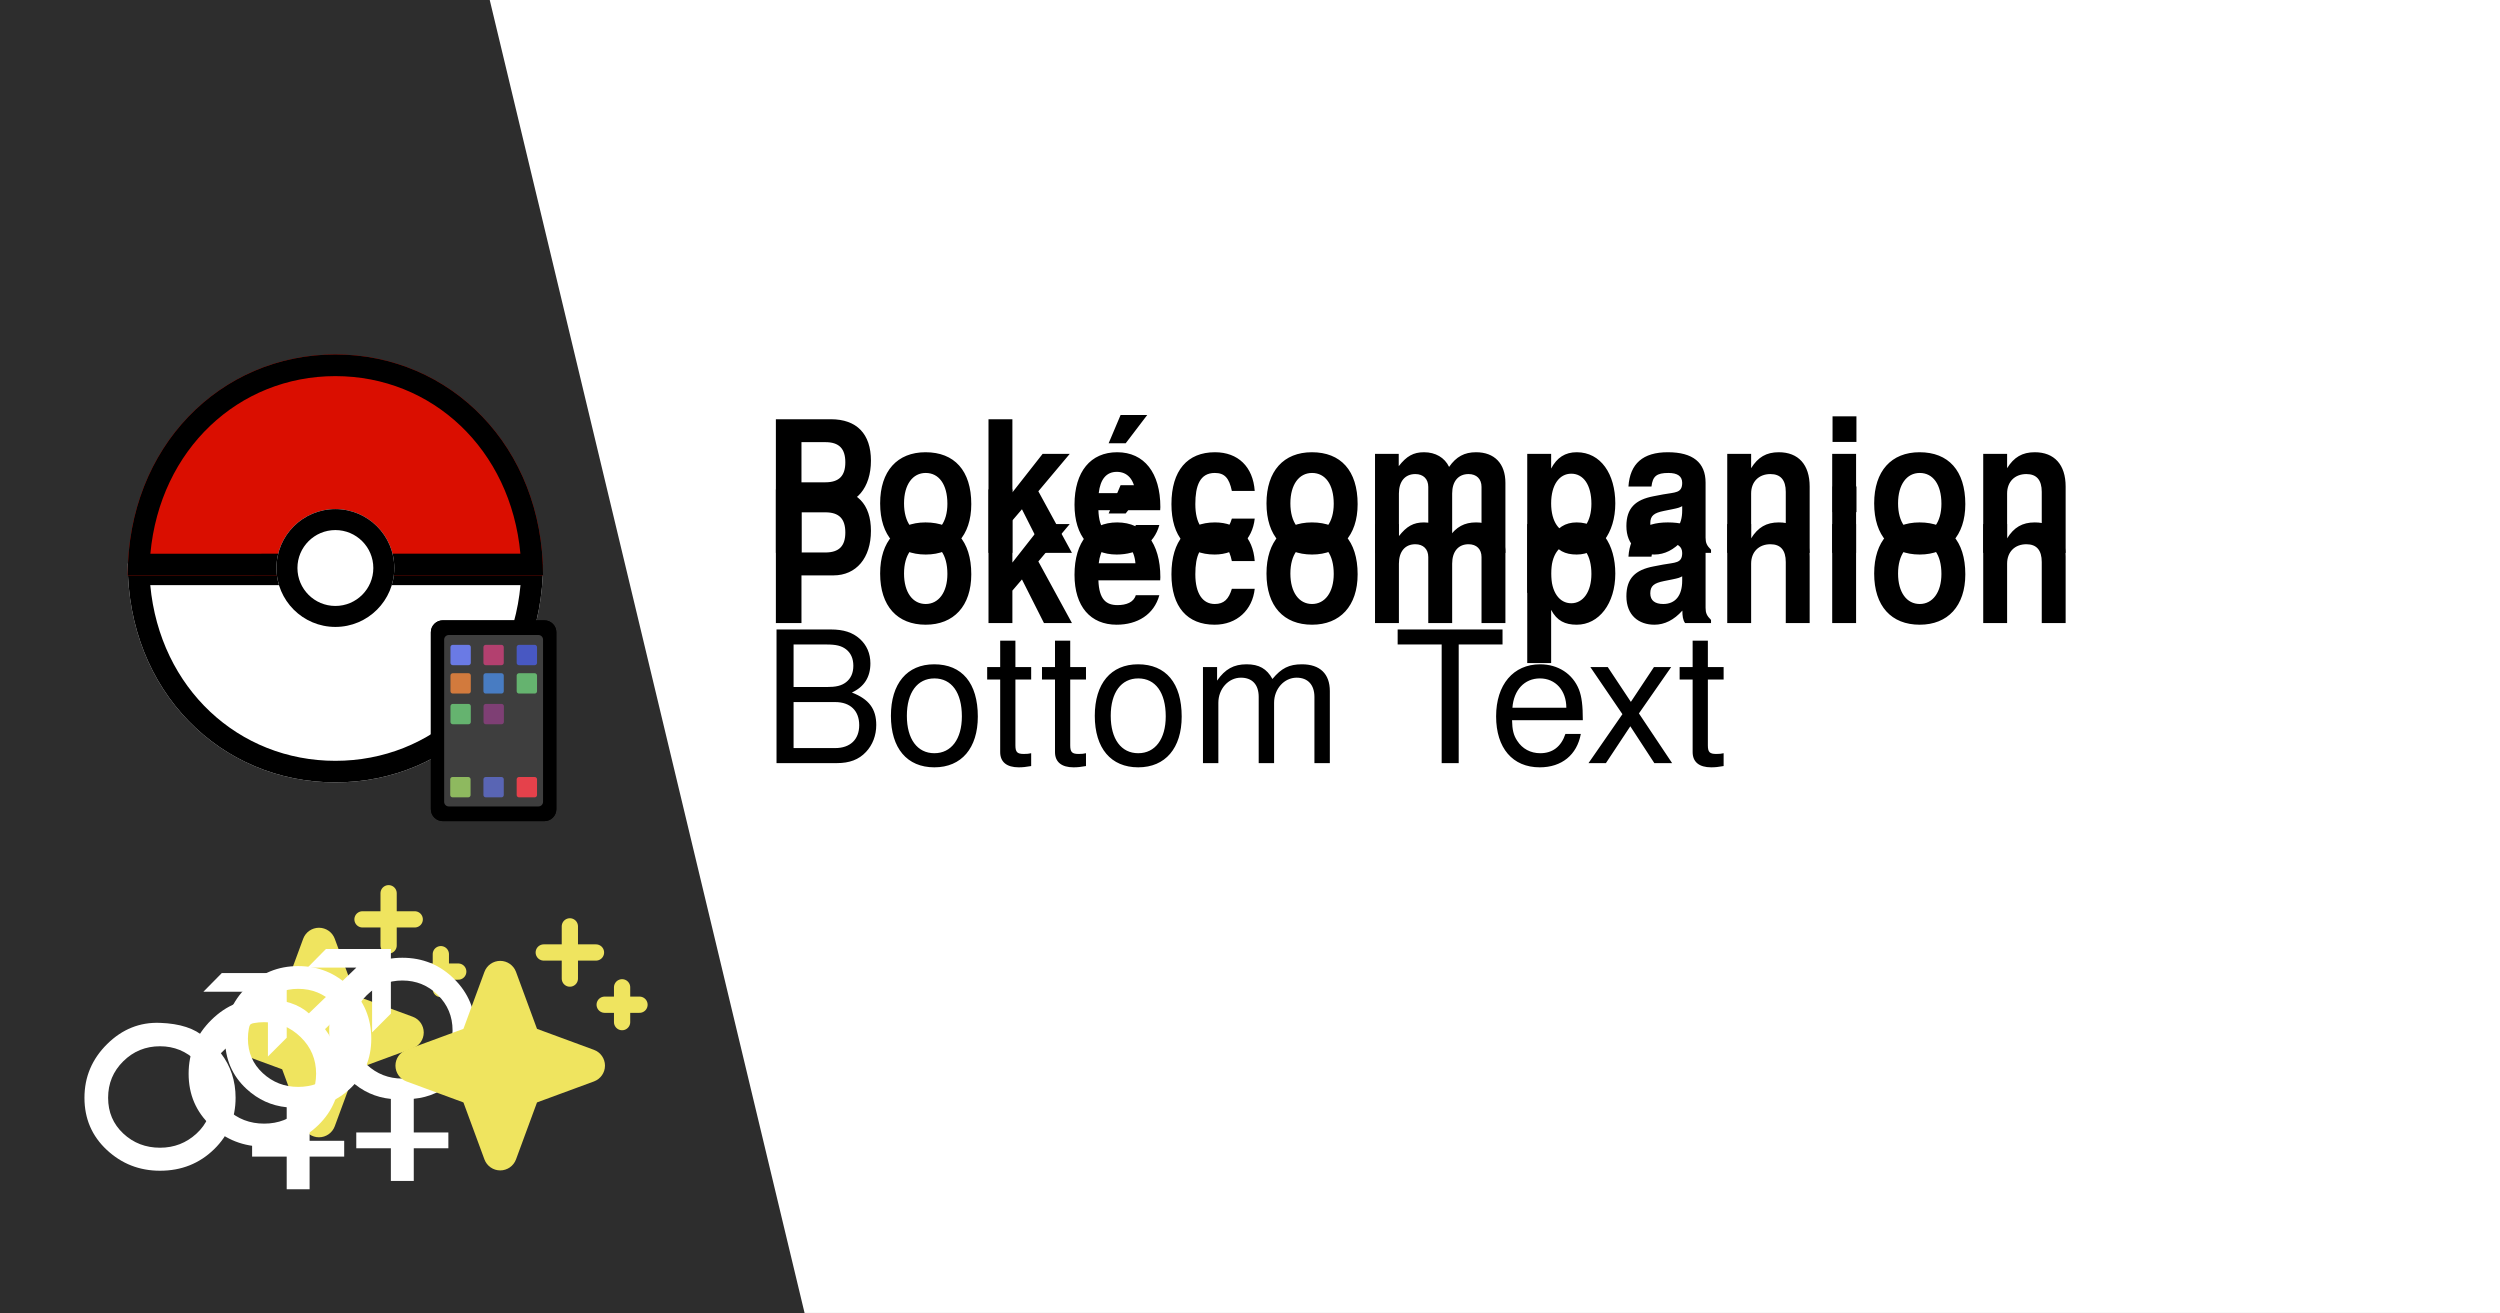
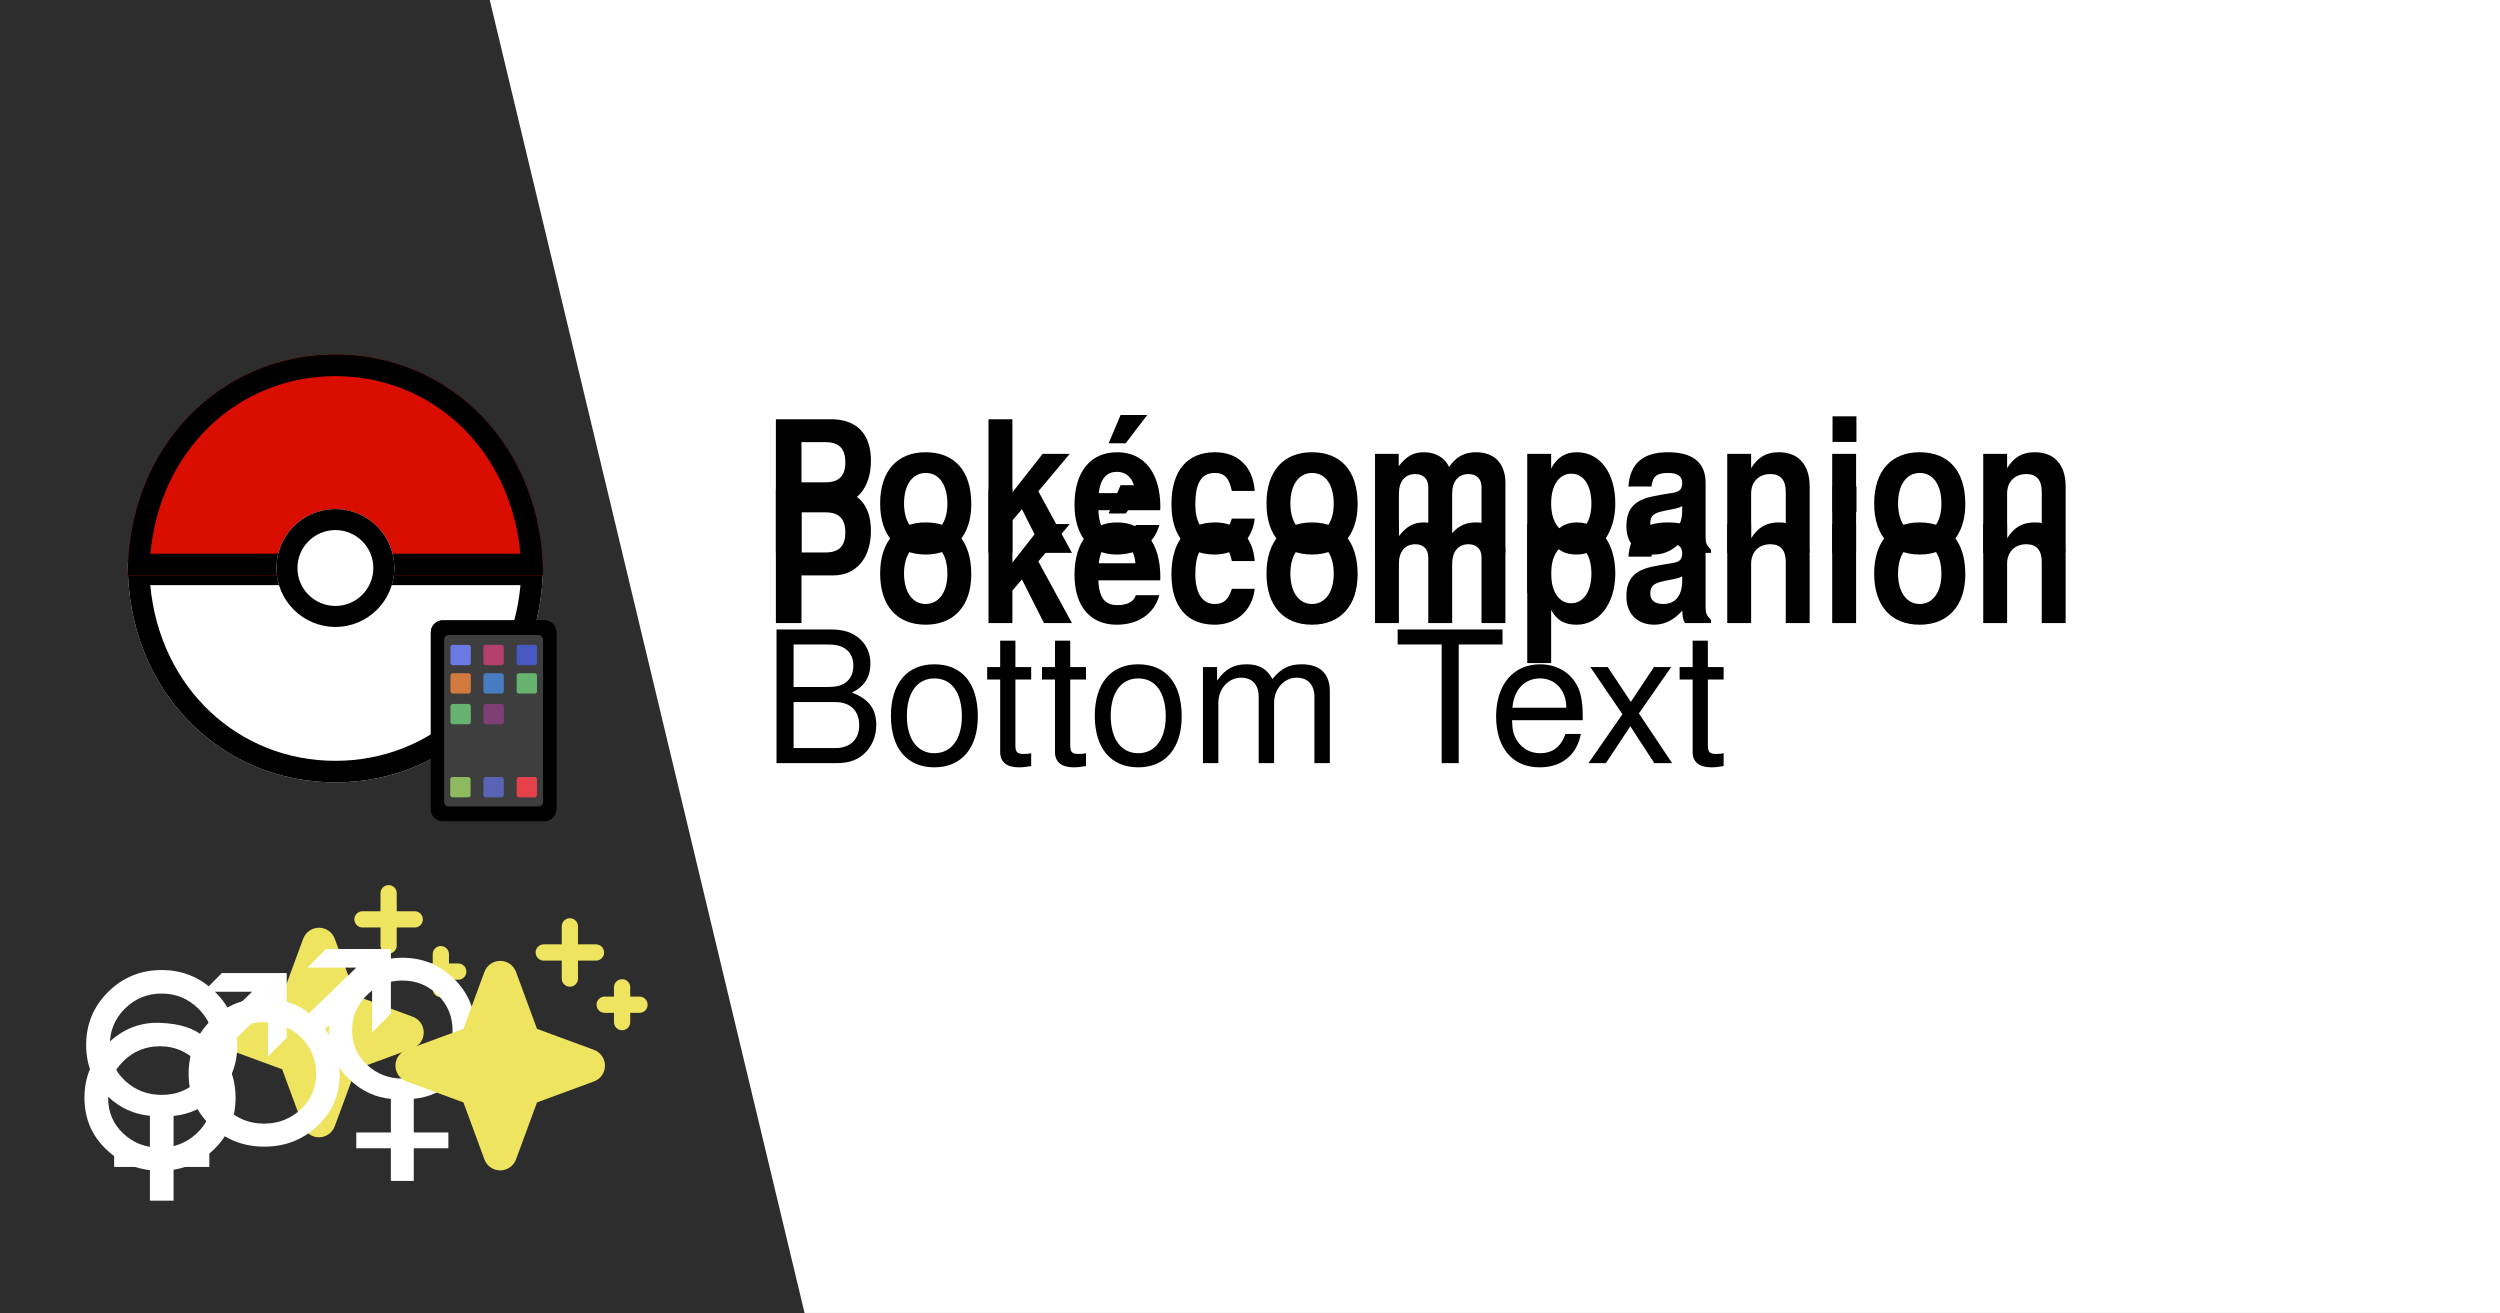
<svg xmlns="http://www.w3.org/2000/svg" width="100%" height="100%" viewBox="0 0 1200 630" version="1.1" xml:space="preserve" style="fill-rule:evenodd;clip-rule:evenodd;stroke-linecap:round;stroke-linejoin:round;">
  <g transform="matrix(0.848057,3.06772e-17,3.16303e-17,0.823529,94.1343,51.0588)">
    <rect x="-111" y="-62" width="1415" height="765" style="fill:white;" />
  </g>
  <g transform="matrix(0.173525,0.723656,-0.724558,0.173742,165.999,-89.9518)">
    <rect x="-111" y="-62" width="1415" height="765" style="fill:rgb(45,45,45);" />
  </g>
  <g transform="matrix(0.514,0,0,0.514,41,155.183)">
    <g id="icon.svg">
      <g>
        <g id="pokeball" transform="matrix(1.08568,0,0,1.08568,15.3457,10.305)">
          <g id="bottom" transform="matrix(0.990812,2.03295e-32,0,1.1019,-48.4764,-41.9315)">
            <path d="M431.941,217.017C431.941,316.664 351.309,387.797 251.662,387.797C152.015,387.797 71.386,316.684 71.386,217.036L431.941,217.017Z" style="fill:white;" />
            <path d="M431.941,217.017C431.941,316.664 351.309,387.797 251.662,387.797C152.015,387.797 71.386,316.684 71.386,217.036L431.941,217.017ZM412.37,233.839L90.956,233.856C99.345,314.566 167.791,370.976 251.662,370.976C335.533,370.976 403.98,314.55 412.37,233.839Z" />
          </g>
          <g id="top" transform="matrix(-0.990812,1.21339e-16,-1.36265e-16,-1.11269,450.225,448.805)">
            <path d="M431.941,217.017C431.941,316.664 351.309,387.797 251.662,387.797C152.015,387.797 71.386,316.684 71.386,217.036L431.941,217.017Z" style="fill:rgb(218,14,0);" />
            <path d="M431.941,217.017C431.941,316.664 351.309,387.797 251.662,387.797C152.015,387.797 71.386,316.684 71.386,217.036L431.941,217.017ZM412.277,233.766L91.049,233.783C99.392,314.54 167.767,371.049 251.662,371.049C335.557,371.049 403.933,314.524 412.277,233.766Z" />
          </g>
          <g id="circle" transform="matrix(1.08922,0,0,1.08922,-98.7645,-125.516)">
            <g id="center">
              <g id="circle1">
                <circle cx="275.094" cy="299.769" r="46.526" style="fill:white;" />
                <path d="M275.094,253.243C300.773,253.243 321.621,274.091 321.621,299.769C321.621,325.448 300.773,346.295 275.094,346.295C249.416,346.295 228.568,325.448 228.568,299.769C228.568,274.091 249.416,253.243 275.094,253.243ZM275.094,269.804C258.556,269.804 245.129,283.231 245.129,299.769C245.129,316.307 258.556,329.734 275.094,329.734C291.632,329.734 305.059,316.307 305.059,299.769C305.059,283.231 291.632,269.804 275.094,269.804Z" />
              </g>
            </g>
          </g>
        </g>
        <g id="phone" transform="matrix(1.17204,0,0,1.17204,67.7689,72.2431)">
          <g transform="matrix(0.788651,0,0,0.737632,139.958,33.586)">
            <g id="shape">
              <path d="M212.918,191.745C216.125,191.745 219.2,193.106 221.467,195.53C223.734,197.954 225.008,201.242 225.008,204.67L225.008,395.73C225.008,399.158 223.734,402.445 221.467,404.869C219.2,407.293 216.125,408.655 212.918,408.655L110.298,408.655C107.092,408.655 104.017,407.293 101.75,404.869C99.482,402.445 98.209,399.158 98.209,395.73L98.209,204.67C98.209,201.242 99.482,197.954 101.75,195.53C104.017,193.106 107.092,191.745 110.298,191.745L212.918,191.745Z" />
              <path d="M212.918,191.745C216.125,191.745 219.2,193.106 221.467,195.53C223.734,197.954 225.008,201.242 225.008,204.67L225.008,395.73C225.008,399.158 223.734,402.445 221.467,404.869C219.2,407.293 216.125,408.655 212.918,408.655L110.298,408.655C107.092,408.655 104.017,407.293 101.75,404.869C99.482,402.445 98.209,399.158 98.209,395.73L98.209,204.67C98.209,201.242 99.482,197.954 101.75,195.53C104.017,193.106 107.092,191.745 110.298,191.745L212.918,191.745ZM212.918,204.425L110.298,204.425C110.237,204.425 110.179,204.451 110.136,204.497C110.093,204.543 110.069,204.605 110.069,204.67L110.069,395.73C110.069,395.795 110.093,395.857 110.136,395.903C110.179,395.948 110.237,395.974 110.298,395.974L212.918,395.974C212.979,395.974 213.037,395.948 213.08,395.903C213.123,395.857 213.147,395.795 213.147,395.73L213.147,204.67C213.147,204.605 213.123,204.543 213.08,204.497C213.037,204.451 212.979,204.425 212.918,204.425Z" />
            </g>
          </g>
          <g id="screen" transform="matrix(0.755912,0,0,0.846791,137.967,18.8904)">
            <g transform="matrix(0.821987,0,0,0.743639,38.4009,55.6157)">
              <path d="M219.124,191.745C220.684,191.745 222.181,192.356 223.284,193.445C224.388,194.534 225.008,196.01 225.008,197.55L225.008,402.85C225.008,404.389 224.388,405.866 223.284,406.955C222.181,408.043 220.684,408.655 219.124,408.655L104.092,408.655C102.532,408.655 101.035,408.043 99.932,406.955C98.829,405.866 98.209,404.389 98.209,402.85L98.209,197.55C98.209,196.01 98.829,194.534 99.932,193.445C101.035,192.356 102.532,191.745 104.092,191.745L219.124,191.745Z" style="fill:rgb(62,62,62);" />
            </g>
            <g transform="matrix(0.727403,0,0,0.577247,-136.47,154.13)">
              <path d="M386.287,307.795C387.181,307.795 388.039,308.194 388.671,308.905C389.303,309.617 389.658,310.581 389.658,311.587L389.658,337.165C389.658,338.171 389.303,339.136 388.671,339.847C388.039,340.558 387.181,340.958 386.287,340.958L363.548,340.958C362.654,340.958 361.796,340.558 361.164,339.847C360.532,339.136 360.177,338.171 360.177,337.165L360.177,311.587C360.177,310.581 360.532,309.617 361.164,308.905C361.796,308.194 362.654,307.795 363.548,307.795L386.287,307.795Z" style="fill:rgb(179,240,111);fill-opacity:0.69;" />
            </g>
            <g transform="matrix(0.727403,0,0,0.577247,-136.226,29.7749)">
              <path d="M386.287,307.795C387.181,307.795 388.039,308.194 388.671,308.905C389.303,309.617 389.658,310.581 389.658,311.587L389.658,337.165C389.658,338.171 389.303,339.136 388.671,339.847C388.039,340.558 387.181,340.958 386.287,340.958L363.548,340.958C362.654,340.958 361.796,340.558 361.164,339.847C360.532,339.136 360.177,338.171 360.177,337.165L360.177,311.587C360.177,310.581 360.532,309.617 361.164,308.905C361.796,308.194 362.654,307.795 363.548,307.795L386.287,307.795Z" style="fill:rgb(106,122,229);" />
            </g>
            <g transform="matrix(0.727403,0,0,0.577247,-136.226,56.4839)">
              <path d="M386.287,307.795C387.181,307.795 388.039,308.194 388.671,308.905C389.303,309.617 389.658,310.581 389.658,311.587L389.658,337.165C389.658,338.171 389.303,339.136 388.671,339.847C388.039,340.558 387.181,340.958 386.287,340.958L363.548,340.958C362.654,340.958 361.796,340.558 361.164,339.847C360.532,339.136 360.177,338.171 360.177,337.165L360.177,311.587C360.177,310.581 360.532,309.617 361.164,308.905C361.796,308.194 362.654,307.795 363.548,307.795L386.287,307.795Z" style="fill:rgb(210,122,61);" />
            </g>
            <g transform="matrix(0.727403,0,0,0.577247,-101.354,85.3596)">
              <path d="M386.287,307.795C387.181,307.795 388.039,308.194 388.671,308.905C389.303,309.617 389.658,310.581 389.658,311.587L389.658,337.165C389.658,338.171 389.303,339.136 388.671,339.847C388.039,340.558 387.181,340.958 386.287,340.958L363.548,340.958C362.654,340.958 361.796,340.558 361.164,339.847C360.532,339.136 360.177,338.171 360.177,337.165L360.177,311.587C360.177,310.581 360.532,309.617 361.164,308.905C361.796,308.194 362.654,307.795 363.548,307.795L386.287,307.795Z" style="fill:rgb(155,65,140);fill-opacity:0.7;" />
            </g>
            <g transform="matrix(0.727403,0,0,0.577247,-101.475,154.13)">
              <path d="M386.287,307.795C387.181,307.795 388.039,308.194 388.671,308.905C389.303,309.617 389.658,310.581 389.658,311.587L389.658,337.165C389.658,338.171 389.303,339.136 388.671,339.847C388.039,340.558 387.181,340.958 386.287,340.958L363.548,340.958C362.654,340.958 361.796,340.558 361.164,339.847C360.532,339.136 360.177,338.171 360.177,337.165L360.177,311.587C360.177,310.581 360.532,309.617 361.164,308.905C361.796,308.194 362.654,307.795 363.548,307.795L386.287,307.795Z" style="fill:rgb(89,101,180);" />
            </g>
            <g transform="matrix(0.727403,0,0,0.577247,-101.475,29.7749)">
              <path d="M386.287,307.795C387.181,307.795 388.039,308.194 388.671,308.905C389.303,309.617 389.658,310.581 389.658,311.587L389.658,337.165C389.658,338.171 389.303,339.136 388.671,339.847C388.039,340.558 387.181,340.958 386.287,340.958L363.548,340.958C362.654,340.958 361.796,340.558 361.164,339.847C360.532,339.136 360.177,338.171 360.177,337.165L360.177,311.587C360.177,310.581 360.532,309.617 361.164,308.905C361.796,308.194 362.654,307.795 363.548,307.795L386.287,307.795Z" style="fill:rgb(179,64,111);" />
            </g>
            <g transform="matrix(0.727403,0,0,0.577247,-101.475,56.4839)">
              <path d="M386.287,307.795C387.181,307.795 388.039,308.194 388.671,308.905C389.303,309.617 389.658,310.581 389.658,311.587L389.658,337.165C389.658,338.171 389.303,339.136 388.671,339.847C388.039,340.558 387.181,340.958 386.287,340.958L363.548,340.958C362.654,340.958 361.796,340.558 361.164,339.847C360.532,339.136 360.177,338.171 360.177,337.165L360.177,311.587C360.177,310.581 360.532,309.617 361.164,308.905C361.796,308.194 362.654,307.795 363.548,307.795L386.287,307.795Z" style="fill:rgb(72,124,194);" />
            </g>
            <g transform="matrix(0.727403,0,0,0.577247,-136.226,85.3596)">
              <path d="M386.287,307.795C387.181,307.795 388.039,308.194 388.671,308.905C389.303,309.617 389.658,310.581 389.658,311.587L389.658,337.165C389.658,338.171 389.303,339.136 388.671,339.847C388.039,340.558 387.181,340.958 386.287,340.958L363.548,340.958C362.654,340.958 361.796,340.558 361.164,339.847C360.532,339.136 360.177,338.171 360.177,337.165L360.177,311.587C360.177,310.581 360.532,309.617 361.164,308.905C361.796,308.194 362.654,307.795 363.548,307.795L386.287,307.795Z" style="fill:rgb(101,179,111);" />
            </g>
            <g transform="matrix(0.727403,0,0,0.577247,-66.4312,154.13)">
              <path d="M386.287,307.795C387.181,307.795 388.039,308.194 388.671,308.905C389.303,309.617 389.658,310.581 389.658,311.587L389.658,337.165C389.658,338.171 389.303,339.136 388.671,339.847C388.039,340.558 387.181,340.958 386.287,340.958L363.548,340.958C362.654,340.958 361.796,340.558 361.164,339.847C360.532,339.136 360.177,338.171 360.177,337.165L360.177,311.587C360.177,310.581 360.532,309.617 361.164,308.905C361.796,308.194 362.654,307.795 363.548,307.795L386.287,307.795Z" style="fill:rgb(229,65,75);" />
            </g>
            <g transform="matrix(0.727403,0,0,0.577247,-66.4312,29.7749)">
              <path d="M386.287,307.795C387.181,307.795 388.039,308.194 388.671,308.905C389.303,309.617 389.658,310.581 389.658,311.587L389.658,337.165C389.658,338.171 389.303,339.136 388.671,339.847C388.039,340.558 387.181,340.958 386.287,340.958L363.548,340.958C362.654,340.958 361.796,340.558 361.164,339.847C360.532,339.136 360.177,338.171 360.177,337.165L360.177,311.587C360.177,310.581 360.532,309.617 361.164,308.905C361.796,308.194 362.654,307.795 363.548,307.795L386.287,307.795Z" style="fill:rgb(72,88,194);" />
            </g>
            <g transform="matrix(0.727403,0,0,0.577247,-66.4312,56.4839)">
              <path d="M386.287,307.795C387.181,307.795 388.039,308.194 388.671,308.905C389.303,309.617 389.658,310.581 389.658,311.587L389.658,337.165C389.658,338.171 389.303,339.136 388.671,339.847C388.039,340.558 387.181,340.958 386.287,340.958L363.548,340.958C362.654,340.958 361.796,340.558 361.164,339.847C360.532,339.136 360.177,338.171 360.177,337.165L360.177,311.587C360.177,310.581 360.532,309.617 361.164,308.905C361.796,308.194 362.654,307.795 363.548,307.795L386.287,307.795Z" style="fill:rgb(101,179,111);" />
            </g>
          </g>
        </g>
      </g>
    </g>
  </g>
  <g id="top-text" transform="matrix(0.48,0,0,0.51568,366.195,265.388)">
    <g transform="matrix(170.649,0,0,170.649,1225.96,0)">
        </g>
    <text x="0px" y="0px" style="font-family:'HelveticaNeue-Bold', 'Helvetica Neue';font-weight:700;font-size:170.649px;">Pokécompanion</text>
  </g>
  <g id="centered-text" transform="matrix(0.48,0,0,0.51568,366.195,299.072)">
    <g transform="matrix(170.649,0,0,170.649,1225.96,0)">
        </g>
    <text x="0px" y="0px" style="font-family:'HelveticaNeue-Bold', 'Helvetica Neue';font-weight:700;font-size:170.649px;">Pokécompanion</text>
  </g>
  <g id="bottom-text" transform="matrix(0.51568,0,0,0.51568,365.778,366.297)">
    <text x="0px" y="0px" style="font-family:'Helvetica';font-size:170.649px;">Bottom Text</text>
  </g>
  <g id="single-modifier">
    <g id="single-shiny" transform="matrix(7.42836,0,0,7.42836,-1452.35,420.398)">
      <path d="M218.002,12.34L216.652,16.003C216.571,16.223 216.36,16.37 216.125,16.37C215.89,16.37 215.679,16.223 215.598,16.003L214.248,12.34C214.19,12.183 214.067,12.06 213.91,12.002L210.247,10.652C210.027,10.571 209.88,10.36 209.88,10.125C209.88,9.89 210.027,9.679 210.247,9.598L213.91,8.248C214.067,8.19 214.19,8.067 214.248,7.91L215.598,4.247C215.679,4.027 215.89,3.88 216.125,3.88C216.36,3.88 216.571,4.027 216.652,4.247L218.002,7.91C218.06,8.067 218.183,8.19 218.34,8.248L222.003,9.598C222.223,9.679 222.37,9.89 222.37,10.125C222.37,10.36 222.223,10.571 222.003,10.652L218.34,12.002C218.183,12.06 218.06,12.183 218.002,12.34Z" style="fill:rgb(239,228,95);fill-rule:nonzero;stroke:rgb(239,228,95);stroke-width:1.05px;" />
      <path d="M220.625,1.125L220.625,4.5" style="fill:none;fill-rule:nonzero;stroke:rgb(239,228,95);stroke-width:1.05px;" />
      <path d="M222.313,2.813L218.938,2.813" style="fill:none;fill-rule:nonzero;stroke:rgb(239,228,95);stroke-width:1.05px;" />
      <path d="M224,5.063L224,7.313" style="fill:none;fill-rule:nonzero;stroke:rgb(239,228,95);stroke-width:1.05px;" />
      <path d="M225.125,6.188L222.875,6.188" style="fill:none;fill-rule:nonzero;stroke:rgb(239,228,95);stroke-width:1.05px;" />
    </g>
    <g id="single-male" transform="matrix(0.516797,-6.12715e-17,0,0.516797,80.3161,548.555)">
      <text x="0px" y="0px" style="font-family:'AppleColorEmoji', 'Apple Color Emoji';font-size:250px;fill:white;">♂</text>
    </g>
    <g id="single-female" transform="matrix(-0.500078,-5.92892e-17,0,0.500078,238.897,551.164)">
      <text x="0px" y="0px" style="font-family:'AppleColorEmoji', 'Apple Color Emoji';font-size:250px;fill:white;">♀</text>
    </g>
  </g>
  <g id="double-modifier" transform="matrix(1,0,0,1,116,-2)">
    <g id="double-shiny" transform="matrix(7.42836,0,0,7.42836,-1481.35,438.296)">
      <path d="M218.002,12.34L216.652,16.003C216.571,16.223 216.36,16.37 216.125,16.37C215.89,16.37 215.679,16.223 215.598,16.003L214.248,12.34C214.19,12.183 214.067,12.06 213.91,12.002L210.247,10.652C210.027,10.571 209.88,10.36 209.88,10.125C209.88,9.89 210.027,9.679 210.247,9.598L213.91,8.248C214.067,8.19 214.19,8.067 214.248,7.91L215.598,4.247C215.679,4.027 215.89,3.88 216.125,3.88C216.36,3.88 216.571,4.027 216.652,4.247L218.002,7.91C218.06,8.067 218.183,8.19 218.34,8.248L222.003,9.598C222.223,9.679 222.37,9.89 222.37,10.125C222.37,10.36 222.223,10.571 222.003,10.652L218.34,12.002C218.183,12.06 218.06,12.183 218.002,12.34Z" style="fill:rgb(239,228,95);fill-rule:nonzero;stroke:rgb(239,228,95);stroke-width:1.05px;" />
      <path d="M220.625,1.125L220.625,4.5" style="fill:none;fill-rule:nonzero;stroke:rgb(239,228,95);stroke-width:1.05px;" />
      <path d="M222.313,2.813L218.938,2.813" style="fill:none;fill-rule:nonzero;stroke:rgb(239,228,95);stroke-width:1.05px;" />
      <path d="M224,5.063L224,7.313" style="fill:none;fill-rule:nonzero;stroke:rgb(239,228,95);stroke-width:1.05px;" />
      <path d="M225.125,6.188L222.875,6.188" style="fill:none;fill-rule:nonzero;stroke:rgb(239,228,95);stroke-width:1.05px;" />
    </g>
    <g id="double-male" transform="matrix(0.516797,-6.12715e-17,0,0.516797,-85.6839,562.119)">
      <text x="0px" y="0px" style="font-family:'AppleColorEmoji', 'Apple Color Emoji';font-size:250px;fill:white;">♂</text>
    </g>
-     <g id="double-female" transform="matrix(-0.500078,-5.92892e-17,0,0.500078,72.8968,557.164)">
+     <g id="double-female" transform="matrix(0.516797,-6.12715e-17,0,0.516797,-85.6839,562.119)">
      <text x="0px" y="0px" style="font-family:'AppleColorEmoji', 'Apple Color Emoji';font-size:250px;fill:white;">♀</text>
    </g>
  </g>
</svg>
